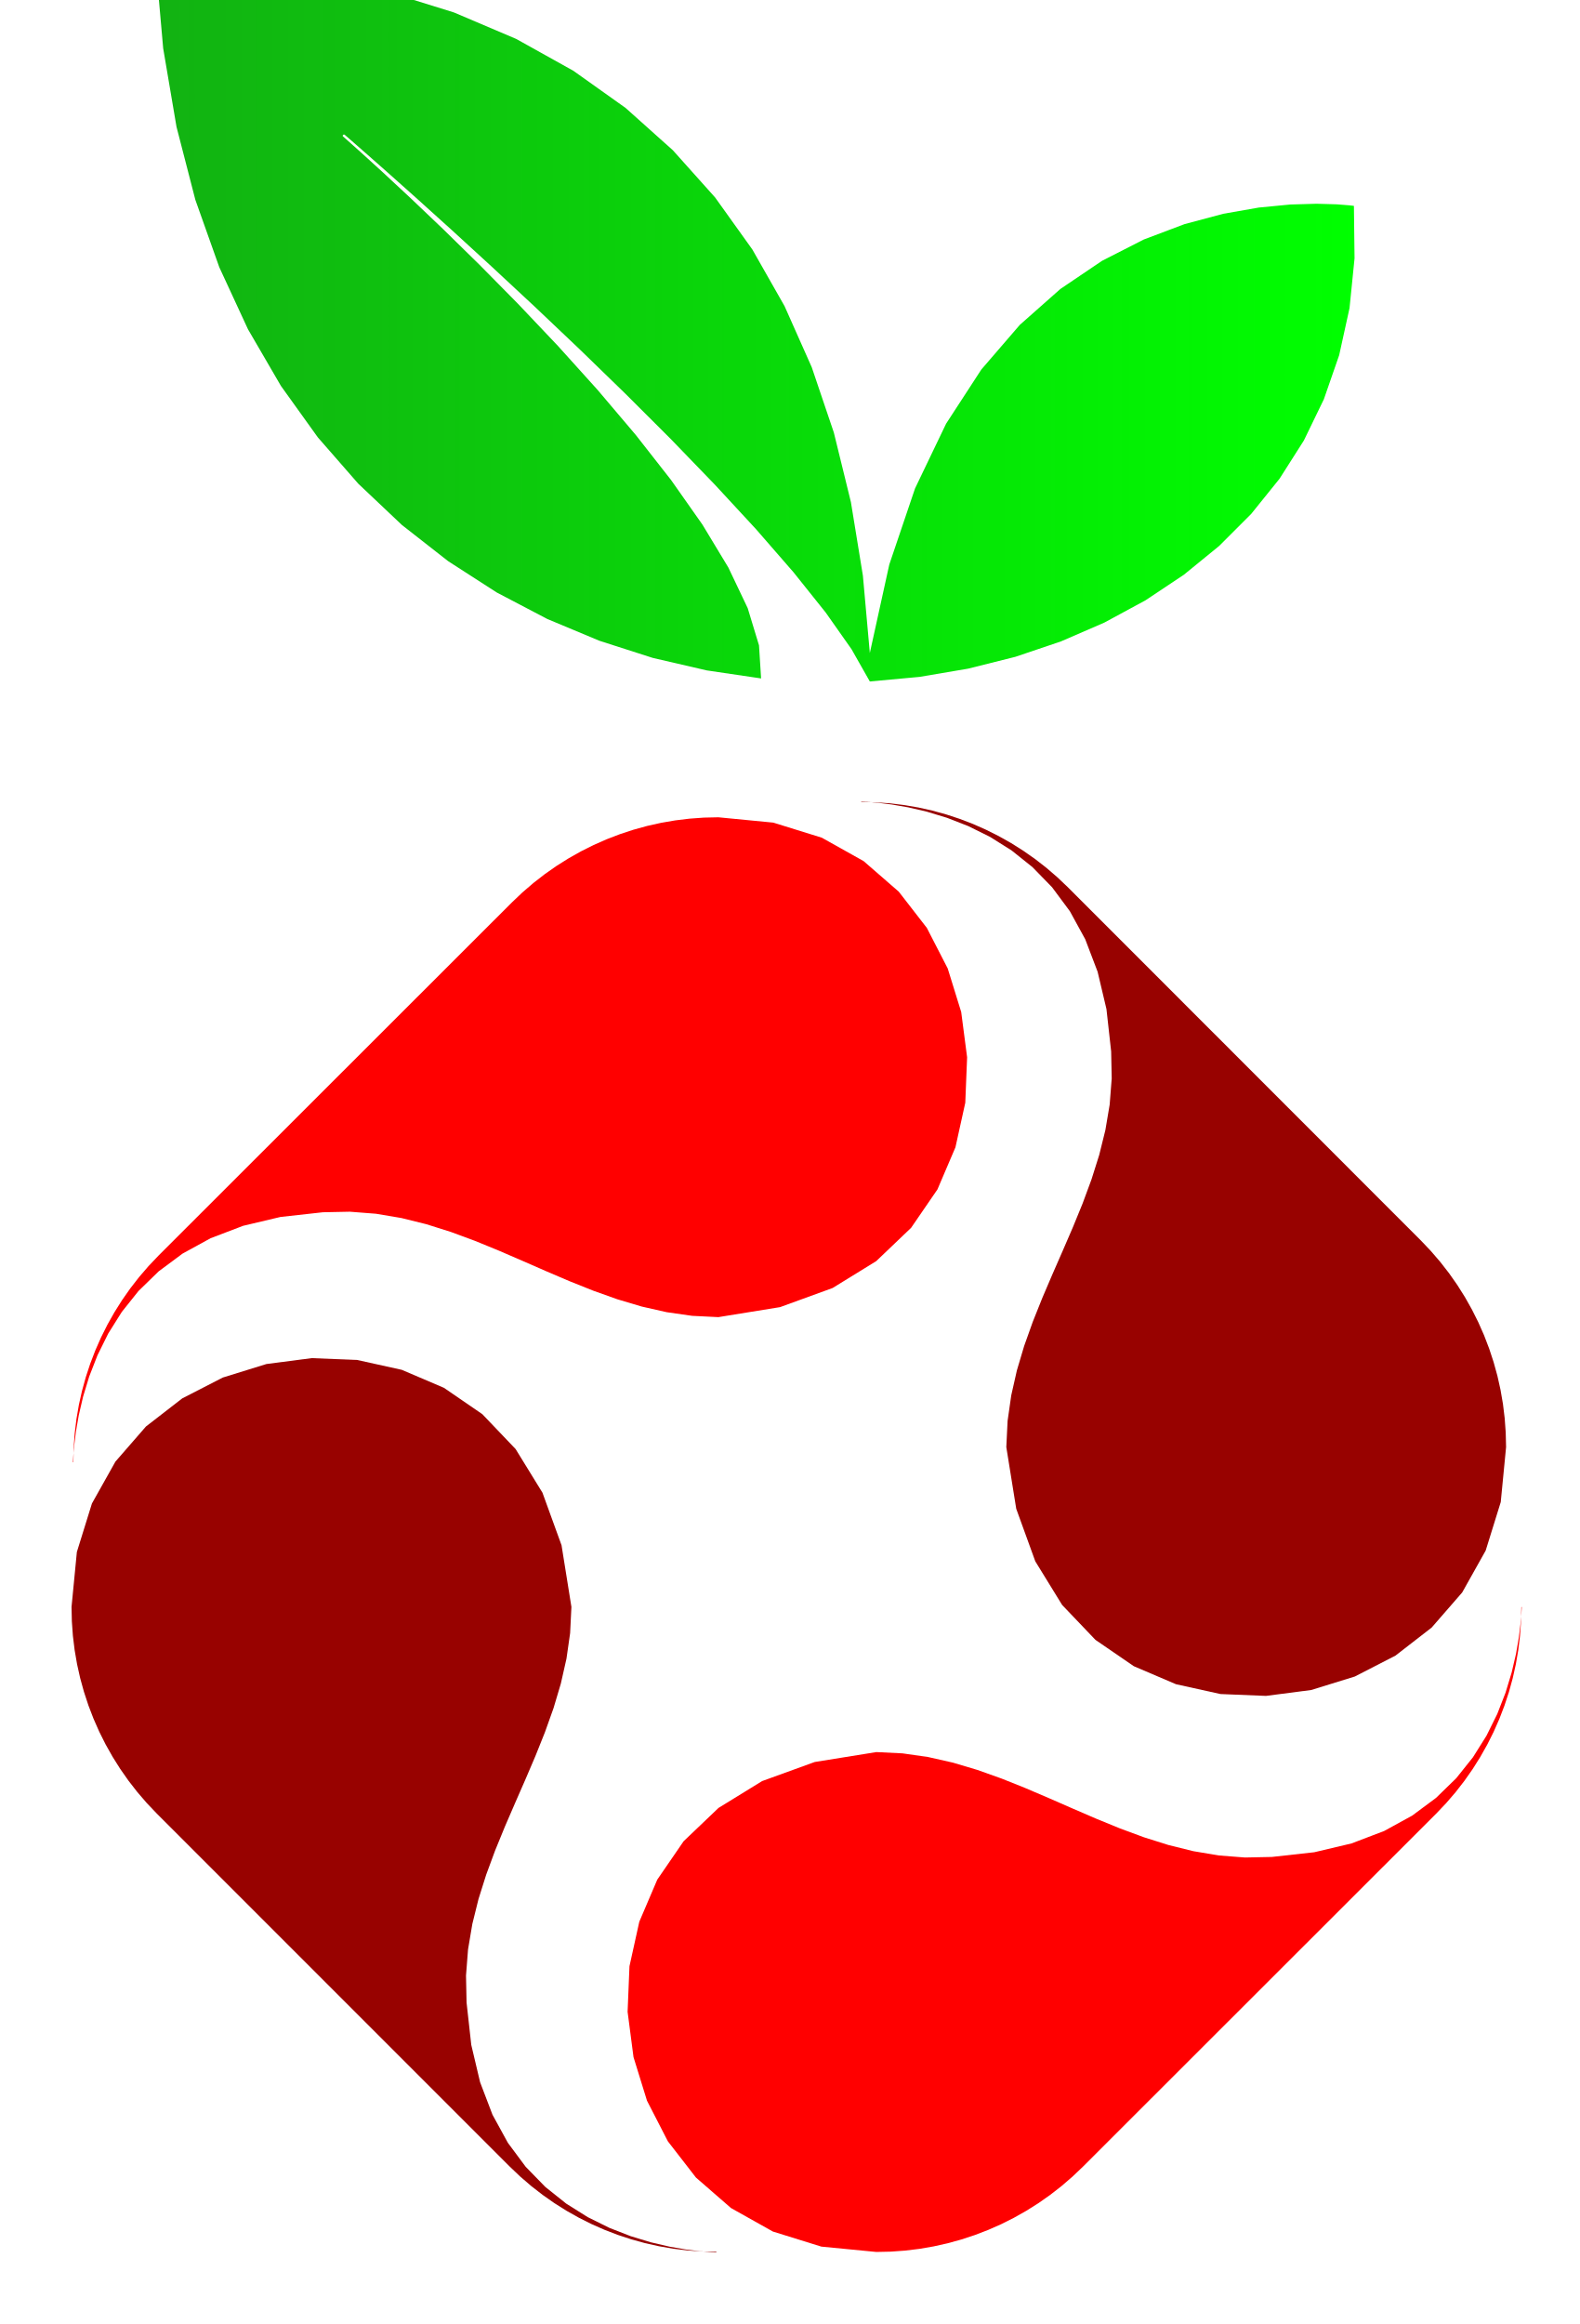
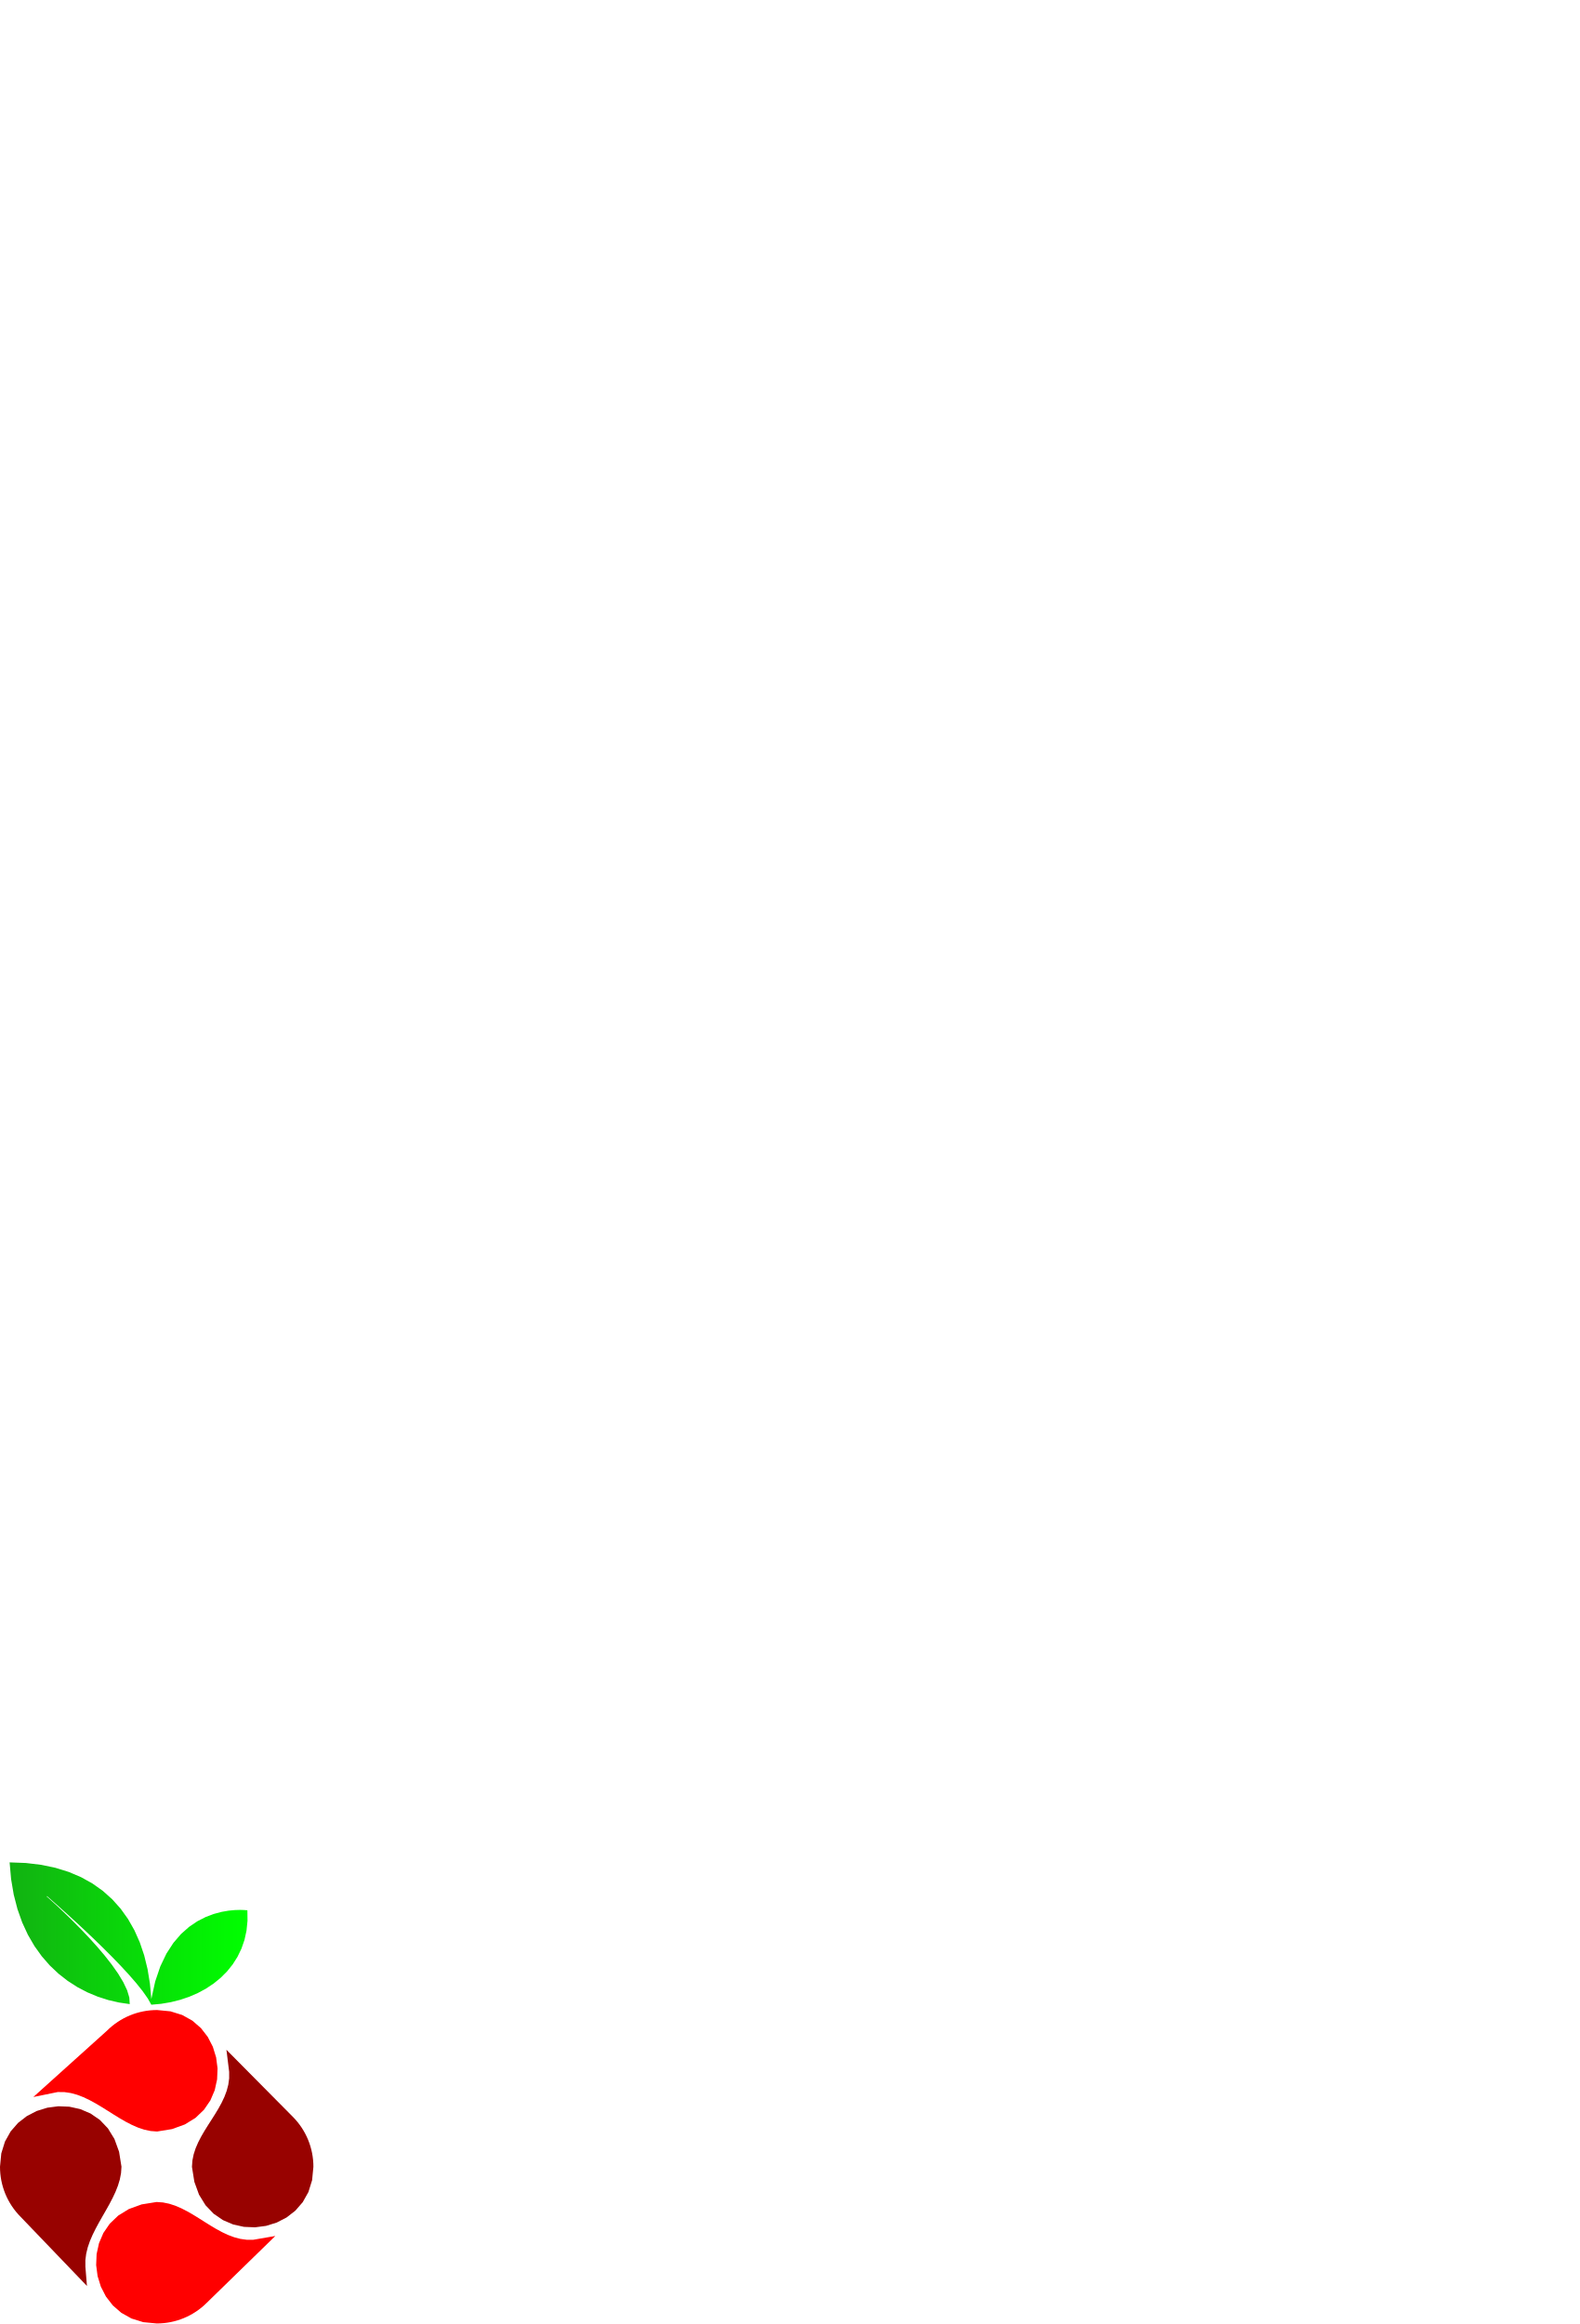
<svg xmlns="http://www.w3.org/2000/svg" viewBox="0 0 88.32 129.93" version="1.1" id="svg90">
  <defs id="defs79">
    <style id="style72">.cls-1{fill:url(#New_Gradient_Swatch_1);}.cls-2{fill:#980200;}.cls-3{fill:red;}</style>
-     <linearGradient id="New_Gradient_Swatch_1" x1="2.71" y1="20.04" x2="69.77" y2="20.04" gradientUnits="userSpaceOnUse" gradientTransform="translate(6,-2)">
+     <linearGradient id="New_Gradient_Swatch_1" x1="2.71" y1="20.04" x2="69.77" y2="20.04" gradientUnits="userSpaceOnUse">
      <stop offset="0" stop-color="#12b212" id="stop74" />
      <stop offset="1" stop-color="lime" id="stop76" />
    </linearGradient>
  </defs>
-   <g id="Layer_2" data-name="Layer 2">
+   <g id="Layer_2" data-name="Layer 2" transform="matrix(0.1984475,0,0,0.1984475,0,104.1217)">
    <g id="RedBerry">
-       <path id="Leaf_Path" data-name="Leaf Path" class="cls-1" d="M 42.56,37.93 39.521,37.481 36.502,36.782 33.524,35.826 30.61,34.609 27.782,33.127 25.062,31.375 22.473,29.349 20.036,27.044 17.775,24.455 15.71,21.577 13.866,18.407 12.262,14.939 10.923,11.169 9.87,7.092 9.125,2.704 8.71,-2 l 4.582,0.173 4.307,0.513 4.031,0.844 3.755,1.166 3.478,1.479 3.2,1.783 2.921,2.078 2.642,2.364 2.363,2.64 2.082,2.908 1.801,3.167 1.52,3.416 1.237,3.656 0.954,3.888 0.67,4.11 L 48.64,36.51 l 1.088,-4.948 1.441,-4.257 1.736,-3.618 1.972,-3.03 2.15,-2.494 2.269,-2.008 2.33,-1.574 L 63.96,13.39 l 2.277,-0.859 2.163,-0.578 1.99,-0.349 1.759,-0.17 1.47,-0.043 1.122,0.032 0.716,0.057 L 75.71,11.51 l 0.035,2.935 -0.281,2.783 -0.578,2.627 -0.857,2.467 -1.117,2.304 -1.36,2.137 -1.584,1.966 -1.79,1.791 -1.977,1.613 -2.147,1.43 -2.298,1.244 -2.431,1.054 -2.545,0.86 -2.642,0.662 -2.72,0.461 L 48.64,38.1 47.618,36.298 46.173,34.246 44.371,31.993 42.281,29.591 39.969,27.091 37.505,24.541 34.954,21.995 32.385,19.501 29.865,17.111 27.462,14.876 25.244,12.845 23.277,11.07 21.63,9.602 20.369,8.49 19.564,7.786 19.28,7.54 19.269,7.532 19.258,7.527 19.247,7.524 l -0.011,-0.001 -0.011,9.257e-4 -0.011,0.003 -0.01,0.004 -0.009,0.006 -0.009,0.007 -0.007,0.008 -0.006,0.009 -0.004,0.01 -0.003,0.011 -5.8e-4,0.012 0.002,0.012 0.004,0.013 0.272,0.24 0.769,0.687 1.193,1.086 1.545,1.436 1.824,1.737 2.031,1.99 2.166,2.195 2.228,2.35 2.217,2.458 2.134,2.517 1.979,2.527 1.751,2.489 1.451,2.402 1.079,2.266 0.633,2.082 L 42.56,37.93" style="fill:url(#New_Gradient_Swatch_1)" />
-       <path id="LeftBerry" class="cls-2" d="m 40.065,125.93 -0.36,-0.021 -0.579,-0.049 -0.765,-0.095 -0.919,-0.159 -1.041,-0.242 -1.13,-0.343 -1.188,-0.463 -1.214,-0.601 -1.207,-0.758 -1.169,-0.933 -1.098,-1.127 -0.995,-1.339 -0.86,-1.569 -0.693,-1.818 -0.494,-2.086 -0.263,-2.371 -0.031,-1.507 0.114,-1.463 0.24,-1.424 0.345,-1.392 0.431,-1.365 0.497,-1.345 0.544,-1.33 0.571,-1.321 0.577,-1.318 0.565,-1.322 0.532,-1.331 0.48,-1.346 0.407,-1.367 0.315,-1.394 0.204,-1.427 0.072,-1.465 L 31.401,86.392 30.334,83.453 28.833,81.014 26.971,79.063 24.824,77.59 22.468,76.584 19.978,76.034 17.429,75.93 14.898,76.26 12.46,77.015 10.189,78.182 8.162,79.752 6.455,81.714 5.141,84.056 4.298,86.769 4,89.84 v 0 0 0 0 0 0 0 0 0 0 0 0 0 0 0 0 l 0.018,0.809 0.058,0.804 0.097,0.797 0.136,0.789 0.174,0.78 0.212,0.769 0.249,0.757 0.285,0.743 0.321,0.728 0.357,0.712 0.392,0.695 0.426,0.676 0.46,0.656 0.493,0.634 0.526,0.611 0.558,0.587 1.234,1.234 1.234,1.234 1.234,1.234 1.234,1.234 1.234,1.234 1.234,1.234 1.234,1.234 1.234,1.234 1.234,1.234 1.234,1.234 1.234,1.234 1.234,1.234 1.234,1.234 1.234,1.234 1.234,1.234 1.234,1.234 0.587,0.558 0.611,0.526 0.634,0.493 0.656,0.46 0.676,0.426 0.695,0.392 0.712,0.357 0.728,0.321 0.743,0.285 0.757,0.249 0.769,0.212 0.78,0.174 0.789,0.136 0.797,0.097 0.804,0.058 0.809,0.018" style="fill:#980200;stroke-width:0.817" />
-       <path id="BottomBerry" class="cls-3" d="m 85.097,89.843 -0.021,0.36 -0.049,0.579 -0.095,0.765 -0.159,0.919 -0.242,1.041 -0.343,1.13 -0.463,1.188 -0.601,1.214 -0.758,1.207 -0.933,1.169 -1.127,1.098 -1.339,0.995 -1.569,0.86 -1.818,0.693 -2.086,0.494 -2.371,0.263 -1.507,0.031 -1.463,-0.114 -1.425,-0.24 -1.392,-0.345 -1.366,-0.431 -1.345,-0.497 -1.33,-0.544 -1.322,-0.571 -1.319,-0.577 -1.322,-0.565 -1.331,-0.532 -1.346,-0.48 -1.366,-0.407 -1.393,-0.315 -1.426,-0.204 -1.464,-0.072 -3.449,0.555 -2.939,1.066 -2.439,1.501 -1.951,1.862 -1.473,2.146 -1.006,2.355 -0.55,2.489 -0.104,2.548 0.33,2.53 0.754,2.438 1.167,2.27 1.57,2.026 1.962,1.707 2.342,1.313 2.712,0.843 3.072,0.298 v 0 0 0 0 0 0 0 0 0 0 0 0 0 0 0 0 l 0.809,-0.018 0.804,-0.058 0.797,-0.097 0.789,-0.136 0.78,-0.174 0.769,-0.212 0.757,-0.249 0.743,-0.285 0.728,-0.321 0.712,-0.357 0.695,-0.392 0.676,-0.426 0.656,-0.46 0.634,-0.493 0.611,-0.526 0.587,-0.558 1.235,-1.234 1.235,-1.234 1.235,-1.234 1.235,-1.234 1.235,-1.234 1.235,-1.234 1.235,-1.234 1.235,-1.234 1.235,-1.234 1.235,-1.234 1.235,-1.234 1.235,-1.234 1.235,-1.234 1.235,-1.234 1.235,-1.234 1.235,-1.234 0.558,-0.587 0.526,-0.611 0.493,-0.634 0.46,-0.656 0.426,-0.676 0.392,-0.695 0.357,-0.712 0.321,-0.728 0.285,-0.743 0.249,-0.757 0.212,-0.769 0.174,-0.78 0.136,-0.789 0.097,-0.797 0.058,-0.804 0.018,-0.809" style="fill:#ff0000;stroke-width:0.817" />
-       <path id="RightBerry" class="cls-2" d="m 48.16,44.812 0.36,0.021 0.579,0.049 0.765,0.095 0.919,0.159 1.041,0.242 1.13,0.343 1.188,0.463 1.214,0.601 1.207,0.758 1.169,0.933 1.098,1.127 0.995,1.339 0.86,1.569 0.693,1.818 0.494,2.086 0.263,2.371 0.031,1.507 -0.114,1.463 -0.24,1.424 -0.345,1.392 -0.431,1.365 -0.497,1.345 -0.544,1.33 -0.571,1.321 -0.577,1.318 -0.565,1.322 -0.532,1.331 -0.48,1.346 -0.407,1.367 -0.315,1.394 -0.204,1.427 -0.072,1.465 0.555,3.449 1.066,2.939 1.501,2.439 1.862,1.951 2.146,1.473 2.355,1.006 2.489,0.55 2.548,0.104 2.53,-0.33 2.438,-0.754 2.27,-1.167 2.026,-1.57 1.707,-1.962 1.313,-2.342 0.843,-2.712 0.298,-3.072 v 0 0 0 0 0 0 0 0 0 0 0 0 0 0 0 0 L 84.199,80.093 84.141,79.289 84.044,78.491 83.908,77.702 83.734,76.922 83.522,76.154 83.273,75.397 82.988,74.653 82.666,73.925 82.309,73.213 81.918,72.518 81.492,71.842 81.032,71.186 80.539,70.552 80.013,69.941 79.456,69.354 78.221,68.119 76.987,66.885 75.753,65.65 74.519,64.415 73.285,63.18 72.05,61.946 70.816,60.711 69.582,59.476 68.348,58.241 67.113,57.007 65.879,55.772 64.645,54.537 63.411,53.303 62.176,52.068 60.942,50.833 59.708,49.598 59.121,49.041 58.51,48.515 57.876,48.022 57.22,47.562 56.544,47.136 55.849,46.745 55.137,46.388 54.409,46.066 53.665,45.781 52.909,45.532 52.14,45.32 51.36,45.146 50.571,45.01 49.774,44.913 48.969,44.855 48.16,44.837" style="fill:#980200;stroke-width:0.817" />
-       <path id="TopBerry" class="cls-3" d="m 4.08,81.75 0.021,-0.36 0.049,-0.579 0.095,-0.765 0.159,-0.919 0.242,-1.041 0.343,-1.13 0.463,-1.188 0.601,-1.214 0.758,-1.207 0.933,-1.169 1.127,-1.098 1.339,-0.995 1.569,-0.86 1.818,-0.693 2.086,-0.494 2.371,-0.263 1.507,-0.031 1.463,0.114 1.425,0.24 1.392,0.345 1.366,0.431 1.345,0.497 1.33,0.544 1.322,0.571 1.319,0.577 1.322,0.565 1.331,0.532 1.346,0.48 1.366,0.407 1.393,0.315 1.426,0.204 1.464,0.072 3.449,-0.559 2.939,-1.069 2.439,-1.503 1.951,-1.863 1.473,-2.147 1.006,-2.355 0.55,-2.489 L 54.08,59.109 53.75,56.58 52.995,54.144 51.828,51.876 50.258,49.851 48.296,48.145 45.954,46.833 43.241,45.991 40.17,45.693 v 0 0 0 0 0 0 0 0 0 0 0 0 0 0 0 0 l -0.809,0.018 -0.804,0.058 -0.797,0.097 -0.789,0.136 -0.78,0.174 -0.769,0.212 -0.757,0.249 -0.743,0.285 -0.728,0.321 -0.712,0.357 -0.695,0.392 -0.676,0.426 -0.656,0.46 -0.634,0.493 -0.611,0.526 -0.587,0.558 -1.235,1.234 -1.235,1.234 -1.235,1.234 -1.235,1.234 -1.235,1.234 -1.235,1.234 -1.235,1.234 -1.235,1.234 -1.235,1.234 -1.235,1.234 -1.235,1.234 -1.235,1.234 -1.235,1.234 -1.235,1.234 -1.235,1.234 -1.235,1.234 -0.558,0.587 -0.526,0.611 -0.493,0.634 -0.46,0.656 -0.426,0.676 -0.392,0.695 -0.357,0.712 -0.321,0.728 -0.285,0.743 -0.249,0.757 -0.212,0.769 -0.174,0.78 -0.136,0.789 -0.097,0.797 -0.058,0.804 L 4.105,81.75" style="fill:#ff0000;stroke-width:0.817" />
+       <path id="Leaf_Path" data-name="Leaf Path" class="cls-1" d="M 36.56,39.93 33.521,39.481 30.502,38.782 27.524,37.826 24.61,36.609 21.782,35.127 19.062,33.375 16.473,31.349 14.036,29.044 11.775,26.455 9.71,23.577 7.866,20.407 6.262,16.939 4.923,13.169 3.87,9.092 3.125,4.704 2.71,0 l 4.582,0.173 4.307,0.513 4.031,0.844 3.755,1.166 3.478,1.479 3.2,1.783 2.921,2.078 2.642,2.364 2.363,2.64 2.082,2.908 1.801,3.167 1.52,3.416 1.237,3.656 0.954,3.888 0.67,4.11 L 42.64,38.51 l 1.088,-4.948 1.441,-4.257 1.736,-3.618 1.972,-3.03 2.15,-2.494 2.269,-2.008 2.33,-1.574 L 57.96,15.39 l 2.277,-0.859 2.163,-0.578 1.99,-0.349 1.759,-0.17 1.47,-0.043 1.122,0.032 0.716,0.057 L 69.71,13.51 l 0.035,2.935 -0.281,2.783 -0.578,2.627 -0.857,2.467 -1.117,2.304 -1.36,2.137 -1.584,1.966 -1.79,1.791 -1.977,1.613 -2.147,1.43 -2.298,1.244 -2.431,1.054 -2.545,0.86 -2.642,0.662 -2.72,0.461 L 42.64,40.1 41.618,38.298 40.173,36.246 38.371,33.993 36.281,31.591 33.969,29.091 31.505,26.541 28.954,23.995 26.385,21.501 23.865,19.111 21.462,16.876 19.244,14.845 17.277,13.07 15.63,11.602 14.369,10.49 13.564,9.786 13.28,9.54 13.269,9.532 13.258,9.527 13.247,9.524 13.235,9.523 l -0.011,9.275e-4 -0.011,0.003 -0.01,0.004 -0.009,0.006 -0.009,0.007 -0.007,0.008 -0.006,0.009 -0.004,0.01 -0.003,0.011 -5.24e-4,0.012 0.002,0.012 0.004,0.013 0.272,0.24 0.769,0.687 1.193,1.086 1.545,1.436 1.824,1.737 2.031,1.99 2.166,2.195 2.228,2.35 2.217,2.458 2.134,2.517 1.979,2.527 1.751,2.489 1.451,2.402 1.079,2.266 0.633,2.082 L 36.56,39.93" style="fill:url(#New_Gradient_Swatch_1)" />
+       <path id="LeftBerry" class="cls-2" d="m 24.061,113.921 -0.004,-1.858 0.235,-1.826 0.441,-1.798 0.614,-1.775 0.754,-1.755 0.862,-1.739 0.936,-1.728 0.977,-1.72 0.986,-1.717 0.961,-1.718 0.904,-1.722 0.813,-1.731 0.69,-1.744 0.534,-1.761 0.344,-1.782 L 34.23,85.74 33.551,81.517 32.245,77.919 30.406,74.932 28.126,72.544 25.498,70.74 22.613,69.508 19.564,68.835 16.444,68.707 13.344,69.112 10.359,70.036 7.579,71.465 5.097,73.388 3.006,75.789 1.397,78.657 0.365,81.979 0,85.74 v 0 0 0 0 0 0 0 0 0 0 0 0 0 0 0 0 l 0.022,0.991 0.071,0.985 0.119,0.976 0.166,0.966 0.213,0.955 0.259,0.942 0.305,0.927 0.349,0.91 0.394,0.892 0.437,0.872 0.48,0.851 0.522,0.828 0.563,0.803 0.604,0.776 0.644,0.748 L 5.83,99.88 l 1.167,1.216 1.167,1.216 1.167,1.216 1.167,1.216 1.167,1.216 1.167,1.216 1.167,1.216 1.167,1.216 1.167,1.216 1.167,1.216 1.167,1.216 1.167,1.216 1.167,1.216 1.167,1.216 1.167,1.216 1.167,1.216" style="fill:#980200" />
+       <path id="BottomBerry" class="cls-3" d="m 71.367,106.321 -1.847,-9.4e-4 -1.796,-0.25 -1.752,-0.464 -1.715,-0.644 -1.684,-0.79 -1.66,-0.901 -1.643,-0.979 -1.633,-1.021 -1.629,-1.03 L 54.374,99.237 52.731,98.293 51.072,97.444 49.389,96.724 47.675,96.167 45.925,95.807 44.13,95.68 l -4.223,0.679 -3.598,1.305 -2.987,1.838 -2.389,2.279 -1.804,2.628 -1.232,2.884 -0.673,3.048 -0.128,3.119 0.405,3.098 0.924,2.985 1.43,2.779 1.922,2.481 2.402,2.091 2.868,1.608 3.321,1.032 L 44.13,129.9 v 0 0 0 0 0 0 0 0 0 0 0 0 0 0 0 0 l 0.991,-0.022 0.985,-0.071 0.976,-0.119 0.966,-0.166 0.955,-0.213 0.942,-0.259 0.927,-0.305 0.91,-0.349 0.892,-0.394 0.872,-0.437 0.851,-0.48 0.828,-0.522 0.803,-0.563 0.776,-0.604 0.748,-0.644 0.719,-0.683 1.207,-1.176 1.207,-1.176 1.207,-1.176 1.207,-1.176 1.207,-1.176 1.207,-1.176 1.207,-1.176 1.207,-1.176 1.207,-1.176 1.207,-1.176 1.207,-1.176 1.207,-1.176 1.207,-1.176 1.207,-1.176 1.207,-1.176 1.207,-1.176" style="fill:#ff0000" />
+       <path id="RightBerry" class="cls-2" d="m 64.573,59.015 9.21e-4,1.842 -0.245,1.781 -0.456,1.728 -0.634,1.684 -0.778,1.648 -0.888,1.62 -0.964,1.6 -1.007,1.588 -1.015,1.585 -0.99,1.59 -0.93,1.603 -0.837,1.624 -0.71,1.653 -0.549,1.691 -0.354,1.737 L 54.09,85.78 l 0.679,4.223 1.305,3.598 1.838,2.987 2.279,2.389 2.628,1.804 2.884,1.232 3.048,0.673 3.119,0.128 3.098,-0.405 2.985,-0.924 2.779,-1.43 2.481,-1.922 2.091,-2.402 1.608,-2.868 1.032,-3.321 L 88.31,85.78 v 0 0 0 0 0 0 0 0 0 0 0 0 0 0 0 0 L 88.288,84.789 88.217,83.804 88.098,82.828 87.931,81.862 87.718,80.907 87.459,79.966 87.154,79.039 86.805,78.129 86.411,77.237 85.974,76.365 85.495,75.514 84.973,74.686 84.41,73.884 83.806,73.107 83.163,72.359 82.48,71.64 81.313,70.462 80.146,69.285 78.979,68.107 77.811,66.93 76.644,65.752 75.477,64.574 74.31,63.397 73.143,62.219 71.976,61.041 70.808,59.864 69.641,58.686 68.474,57.509 67.307,56.331 66.14,55.153 64.973,53.976 63.806,52.798" style="fill:#980200" />
+       <path id="TopBerry" class="cls-3" d="m 16.246,64.707 1.856,0.006 1.821,0.265 1.791,0.487 1.765,0.674 1.744,0.826 1.727,0.941 1.714,1.021 1.706,1.065 1.703,1.074 1.704,1.047 1.709,0.984 1.719,0.885 1.733,0.75 1.752,0.58 1.776,0.374 L 44.27,75.82 l 4.223,-0.684 3.598,-1.309 2.987,-1.841 2.389,-2.281 1.804,-2.629 1.232,-2.884 0.673,-3.047 L 61.303,58.028 60.898,54.931 59.974,51.948 58.545,49.17 56.623,46.691 54.221,44.602 51.353,42.996 48.031,41.964 44.27,41.6 v 0 0 0 0 0 0 0 0 0 0 0 0 0 0 0 0 l -0.991,0.022 -0.985,0.071 -0.976,0.119 -0.966,0.166 -0.955,0.213 -0.942,0.259 -0.927,0.305 -0.91,0.349 -0.892,0.394 -0.872,0.437 -0.851,0.48 -0.828,0.522 -0.803,0.563 -0.776,0.604 -0.748,0.644 L 30.13,47.43 l -1.296,1.167 -1.296,1.167 -1.296,1.167 -1.296,1.167 -1.296,1.167 -1.296,1.167 -1.296,1.167 -1.296,1.167 -1.296,1.167 -1.296,1.167 -1.296,1.167 -1.296,1.167 -1.296,1.167 -1.296,1.167 -1.296,1.167 -1.296,1.167" style="fill:#ff0000" />
    </g>
  </g>
</svg>
